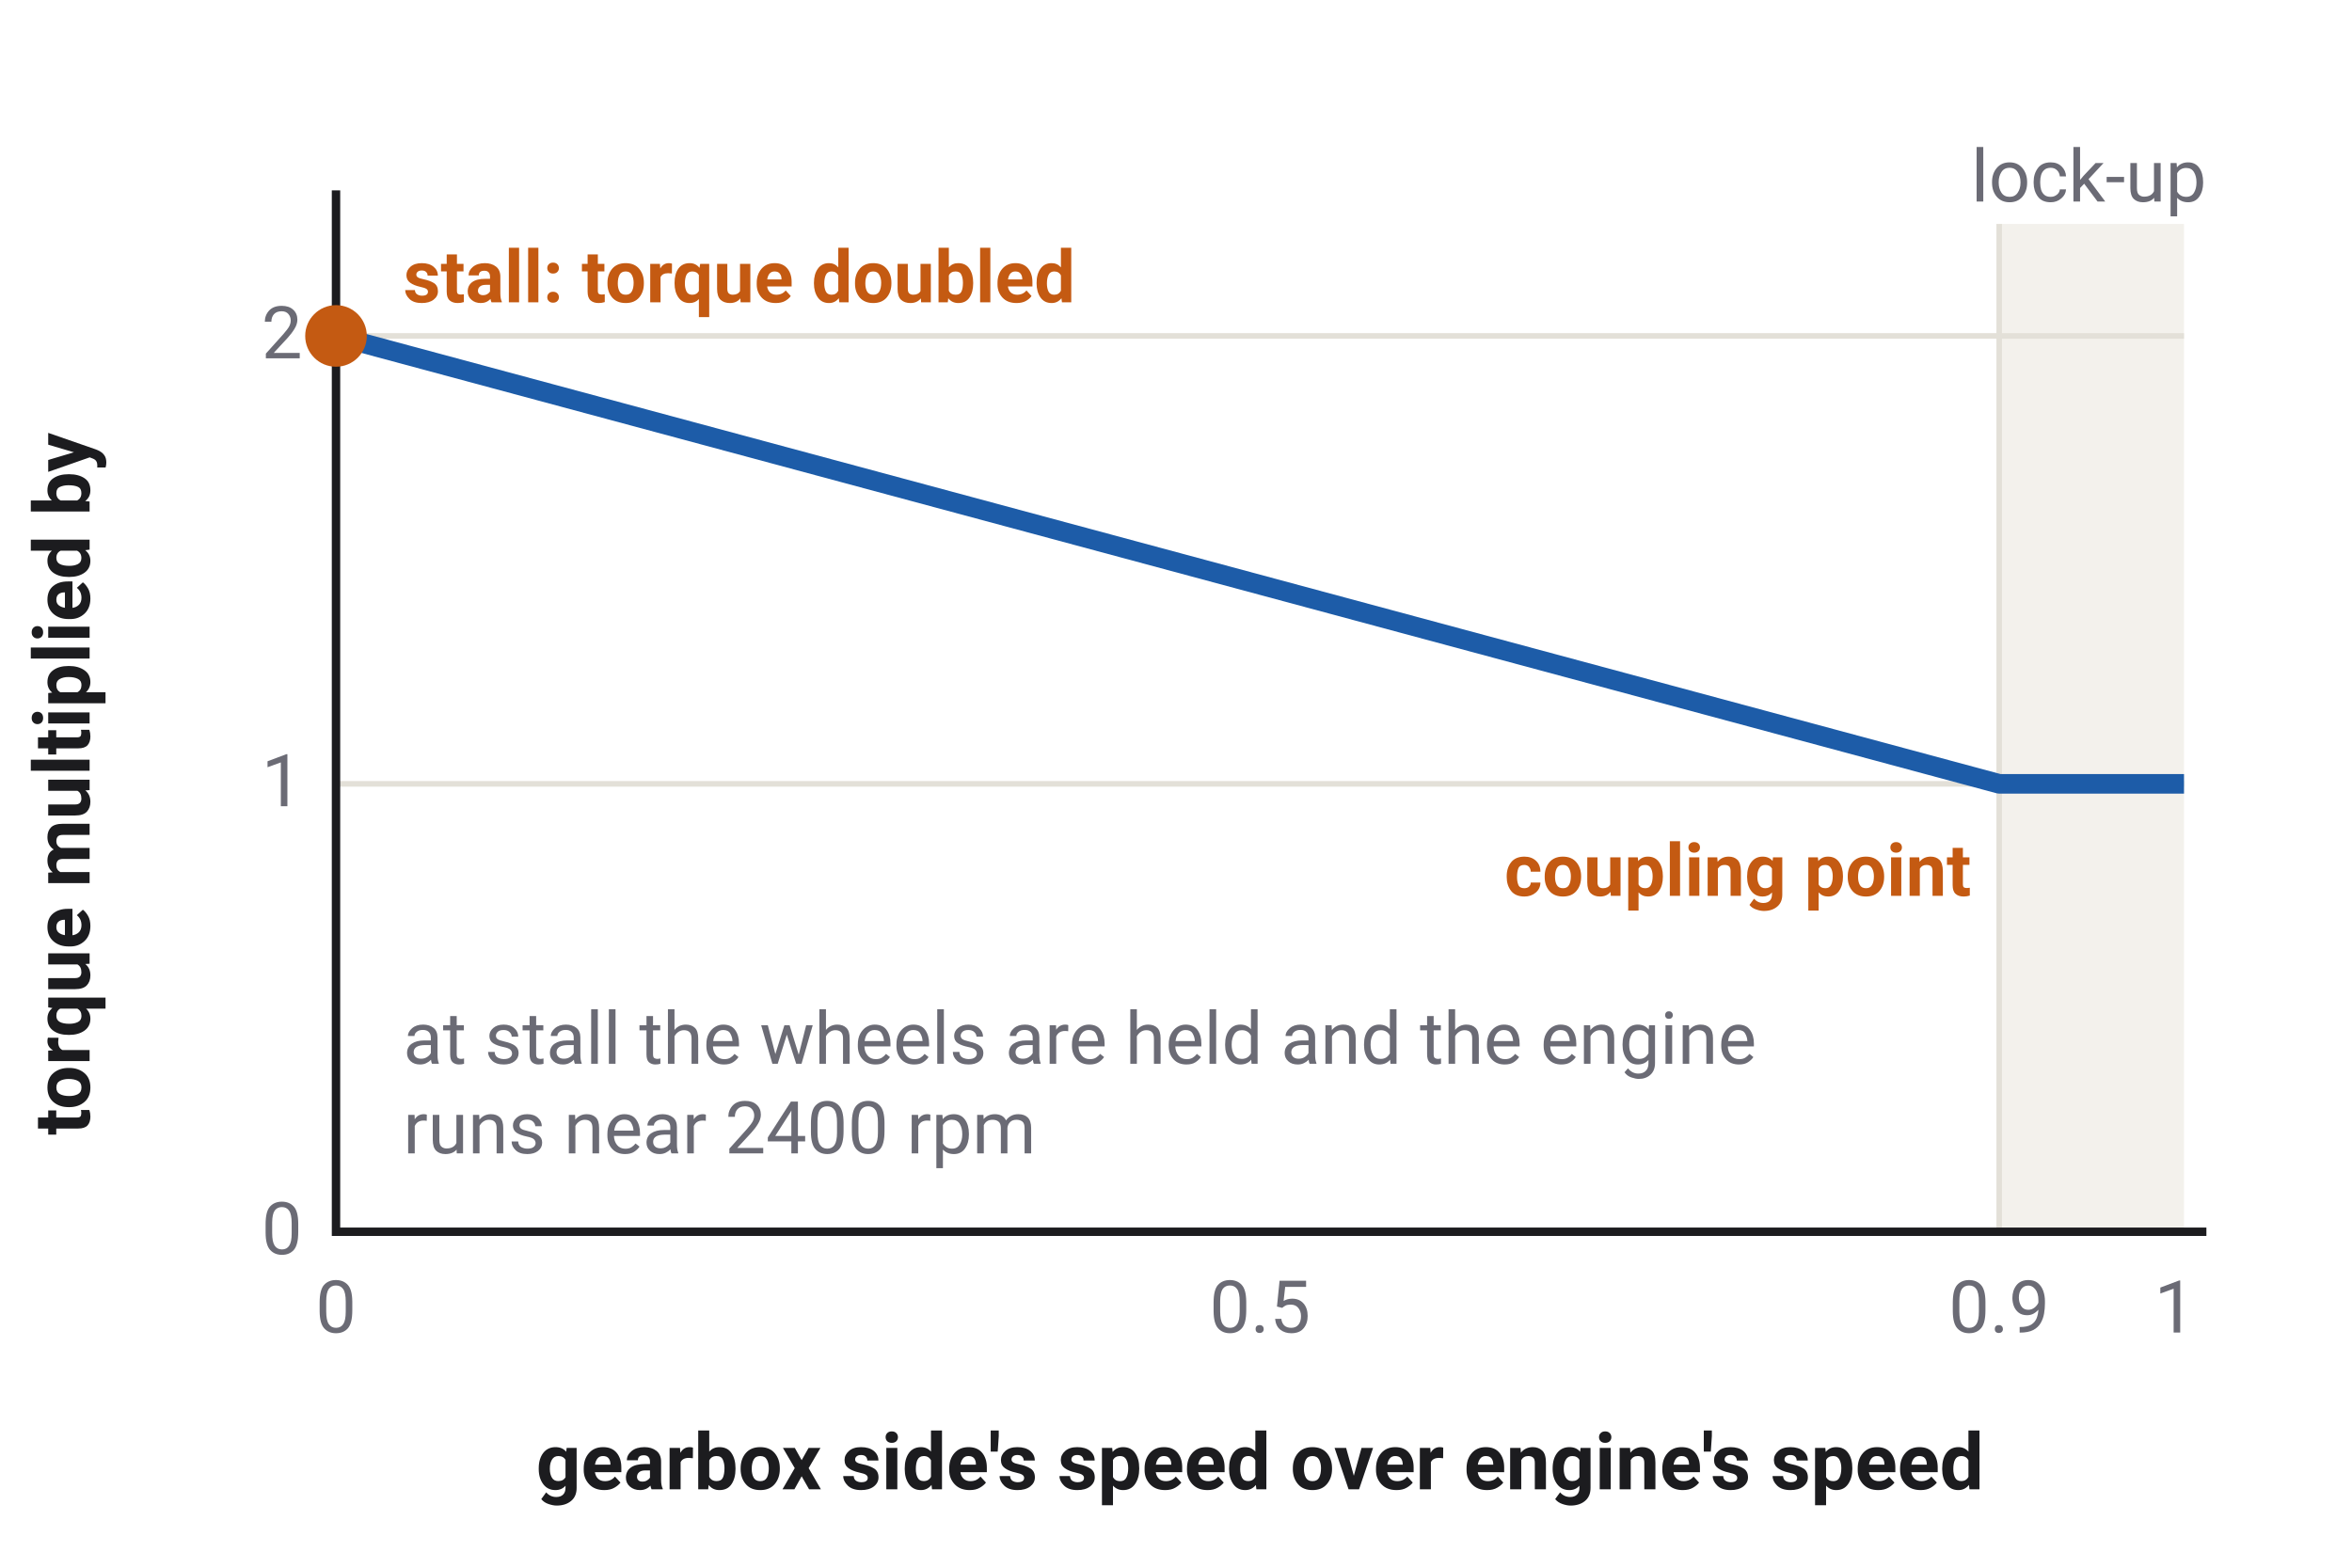
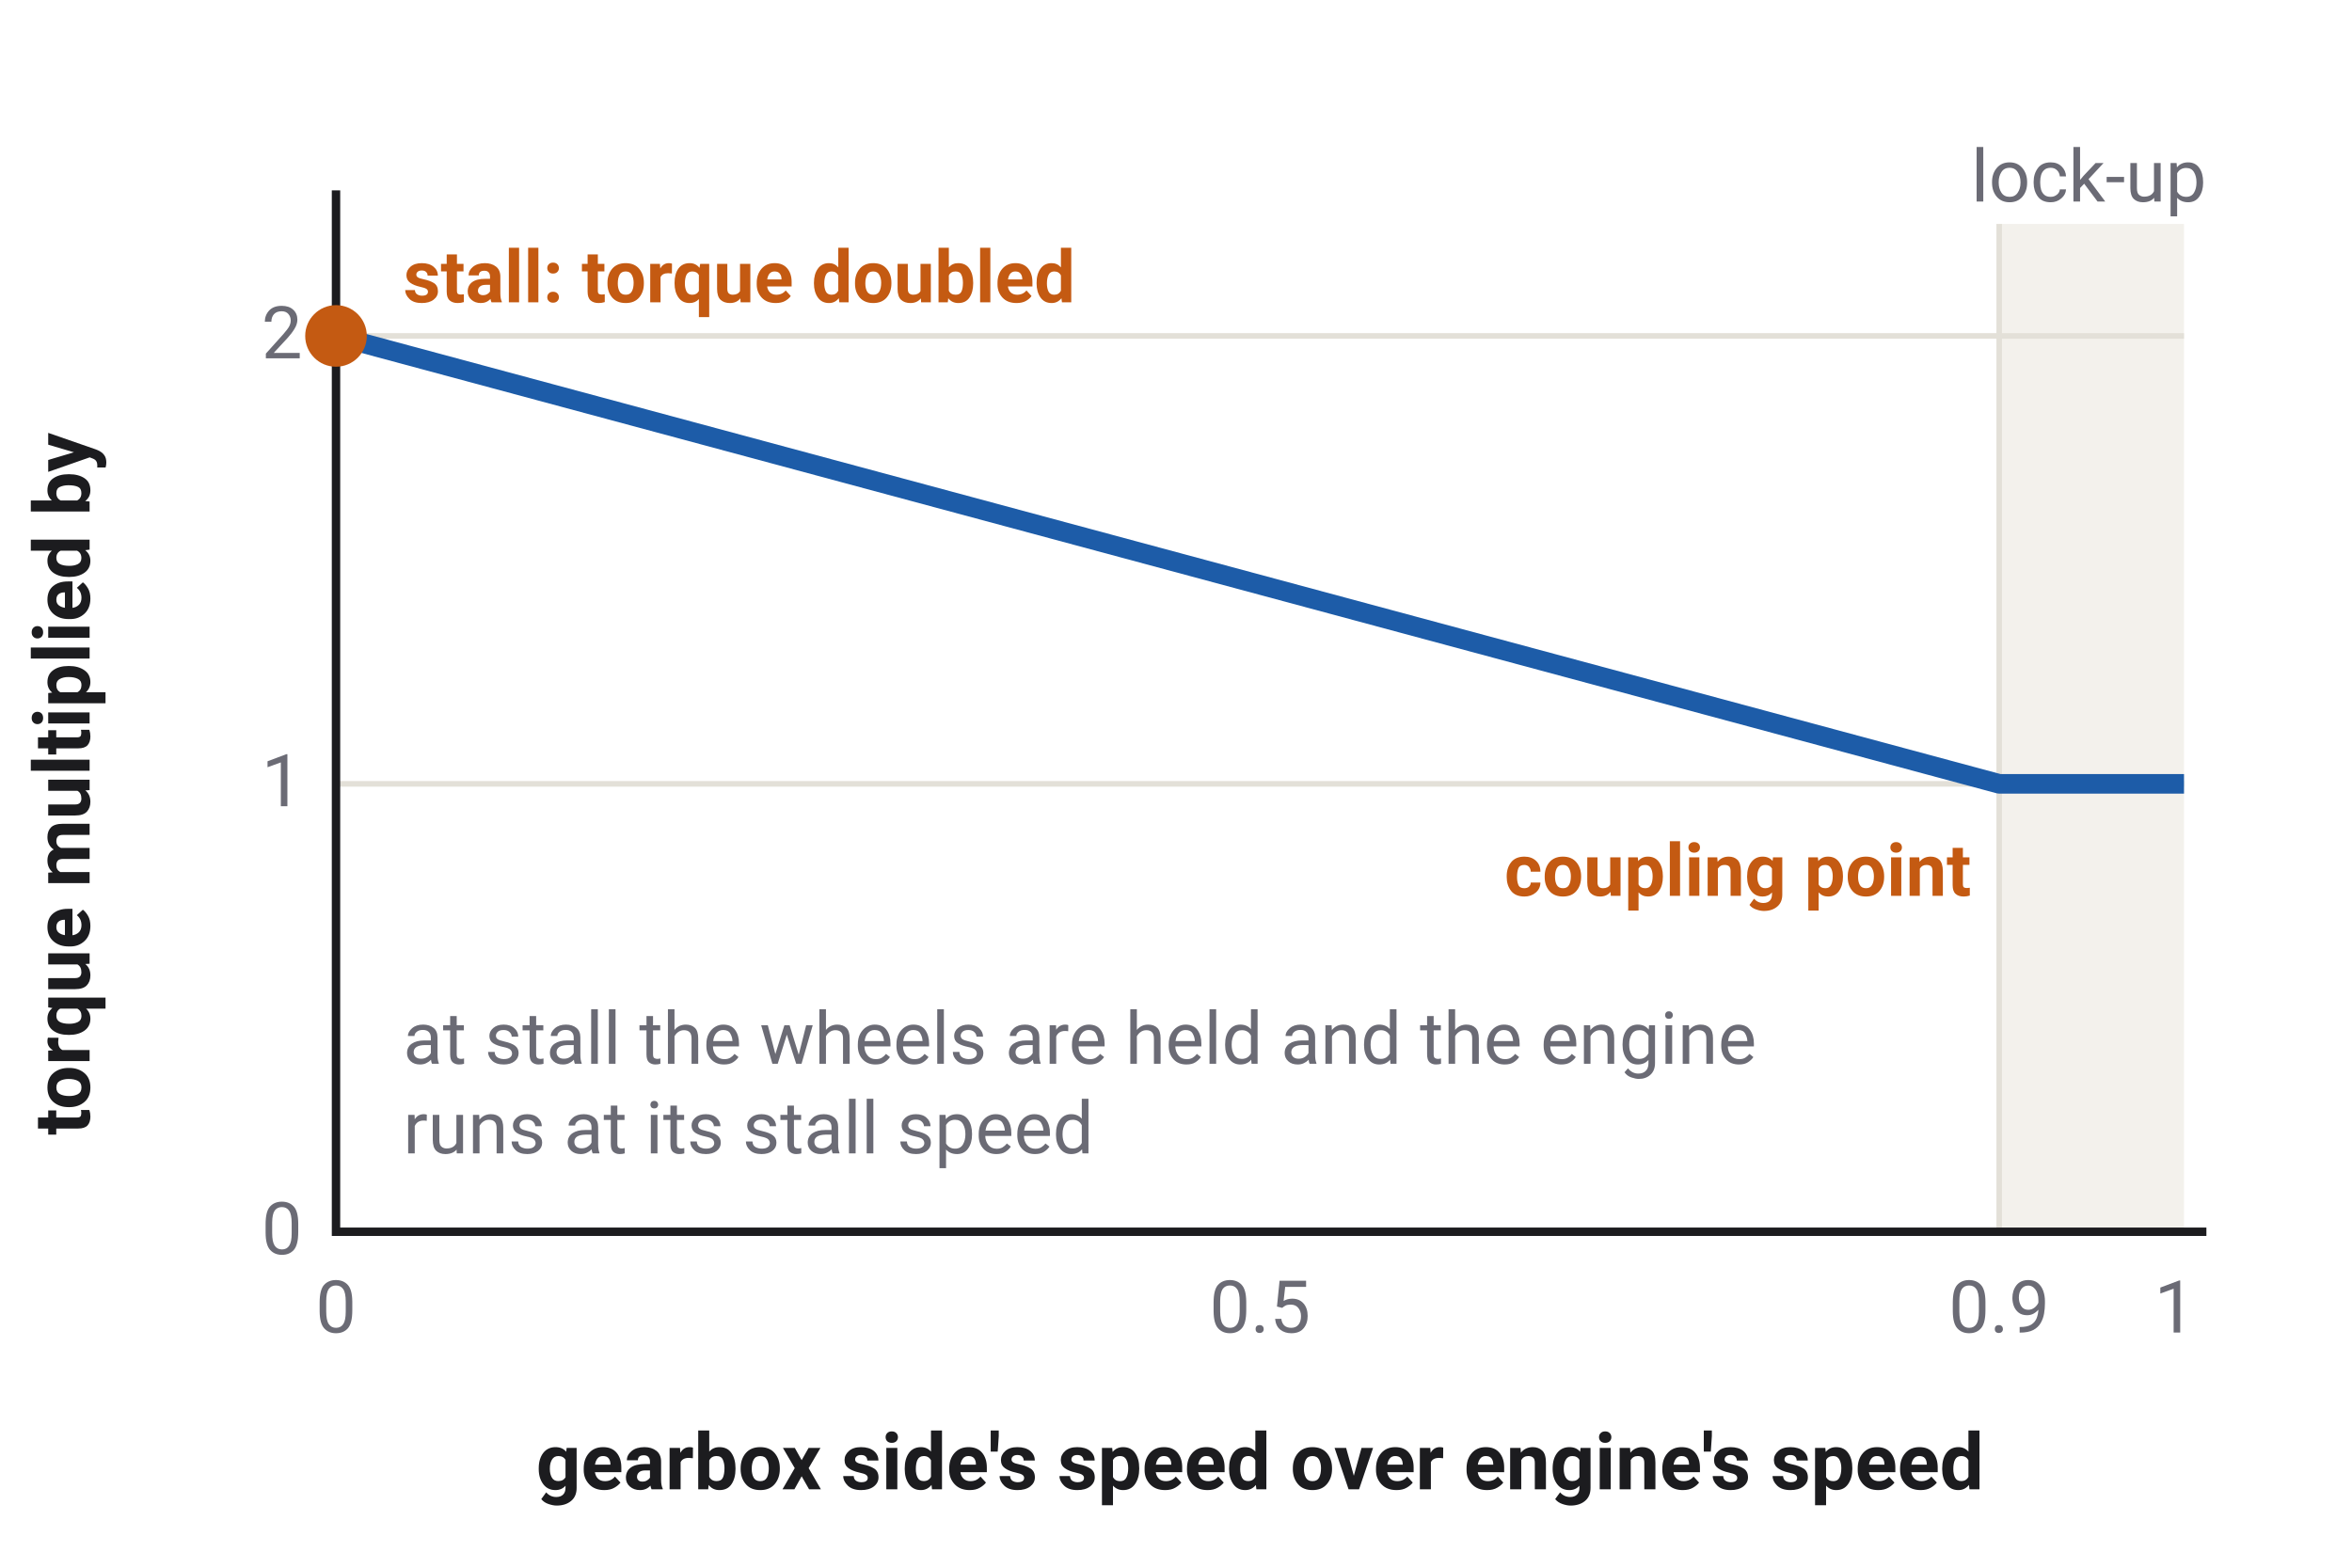
<svg xmlns="http://www.w3.org/2000/svg" viewBox="0 0 420 280" width="420" height="280">
  <style>
.cv-t{font:600 14px system-ui,-apple-system,"Segoe UI",Roboto,sans-serif;fill:var(--fig-ink,#1c1c1f)}
.cv-s{font:13px system-ui,-apple-system,"Segoe UI",Roboto,sans-serif;fill:var(--fig-muted,#6b6b75)}
.cv-axis{stroke:var(--fig-ink,#1c1c1f);stroke-width:1.5;fill:none}
.cv-grid{stroke:var(--fig-grid,#e3e0d8);stroke-width:1;fill:none}
.cv-zone{fill:var(--fig-fill,#f3f1ec)}
.cv-curve{stroke:var(--fig-blue,#1d5ca8);stroke-width:3.5;fill:none;stroke-linejoin:round}
.cv-orange-t{font:600 13px system-ui,-apple-system,"Segoe UI",Roboto,sans-serif;fill:var(--fig-orange,#c45a12)}
.cv-dot{fill:var(--fig-orange,#c45a12)}
@media (prefers-color-scheme:dark){
.cv-t{fill:var(--fig-ink,#e9e7e2)}.cv-s{fill:var(--fig-muted,#a6a6b0)}.cv-axis{stroke:var(--fig-ink,#e9e7e2)}
.cv-grid{stroke:var(--fig-grid,#30323a)}.cv-zone{fill:var(--fig-fill,#22242a)}.cv-curve{stroke:var(--fig-blue,#8ab6ff)}
.cv-orange-t{fill:var(--fig-orange,#f0a060)}.cv-dot{fill:var(--fig-orange,#f0a060)}}
</style>
  <rect class="cv-zone" x="357" y="40" width="33" height="180" />
  <line class="cv-grid" x1="60" y1="140" x2="390" y2="140" />
  <line class="cv-grid" x1="60" y1="60" x2="390" y2="60" />
  <line class="cv-grid" x1="357" y1="40" x2="357" y2="220" />
  <path class="cv-axis" d="M60,34 L60,220 L394,220" />
  <polyline class="cv-curve" points="60,60 357,140 390,140" />
  <circle class="cv-dot" cx="60" cy="60" r="5.5" />
  <text class="cv-orange-t" x="72" y="54">stall: torque doubled</text>
  <text class="cv-s" x="72" y="190">at stall the wheels are held and the engine</text>
-   <text class="cv-s" x="72" y="206">runs near 2400 rpm</text>
+   <text class="cv-s" x="72" y="206">runs at its stall speed</text>
  <text class="cv-orange-t" x="352" y="160" text-anchor="end">coupling point</text>
  <text class="cv-s" x="373" y="36" text-anchor="middle">lock-up</text>
  <text class="cv-s" x="54" y="64" text-anchor="end">2</text>
  <text class="cv-s" x="54" y="144" text-anchor="end">1</text>
  <text class="cv-s" x="54" y="224" text-anchor="end">0</text>
  <text class="cv-s" x="60" y="238" text-anchor="middle">0</text>
  <text class="cv-s" x="225" y="238" text-anchor="middle">0.5</text>
  <text class="cv-s" x="357" y="238" text-anchor="middle">0.9</text>
  <text class="cv-s" x="392" y="238" text-anchor="end">1</text>
  <text class="cv-t" x="16" y="140" text-anchor="middle" transform="rotate(-90 16 140)">torque multiplied by</text>
  <text class="cv-t" x="225" y="266" text-anchor="middle">gearbox side's speed over engine's speed</text>
</svg>
